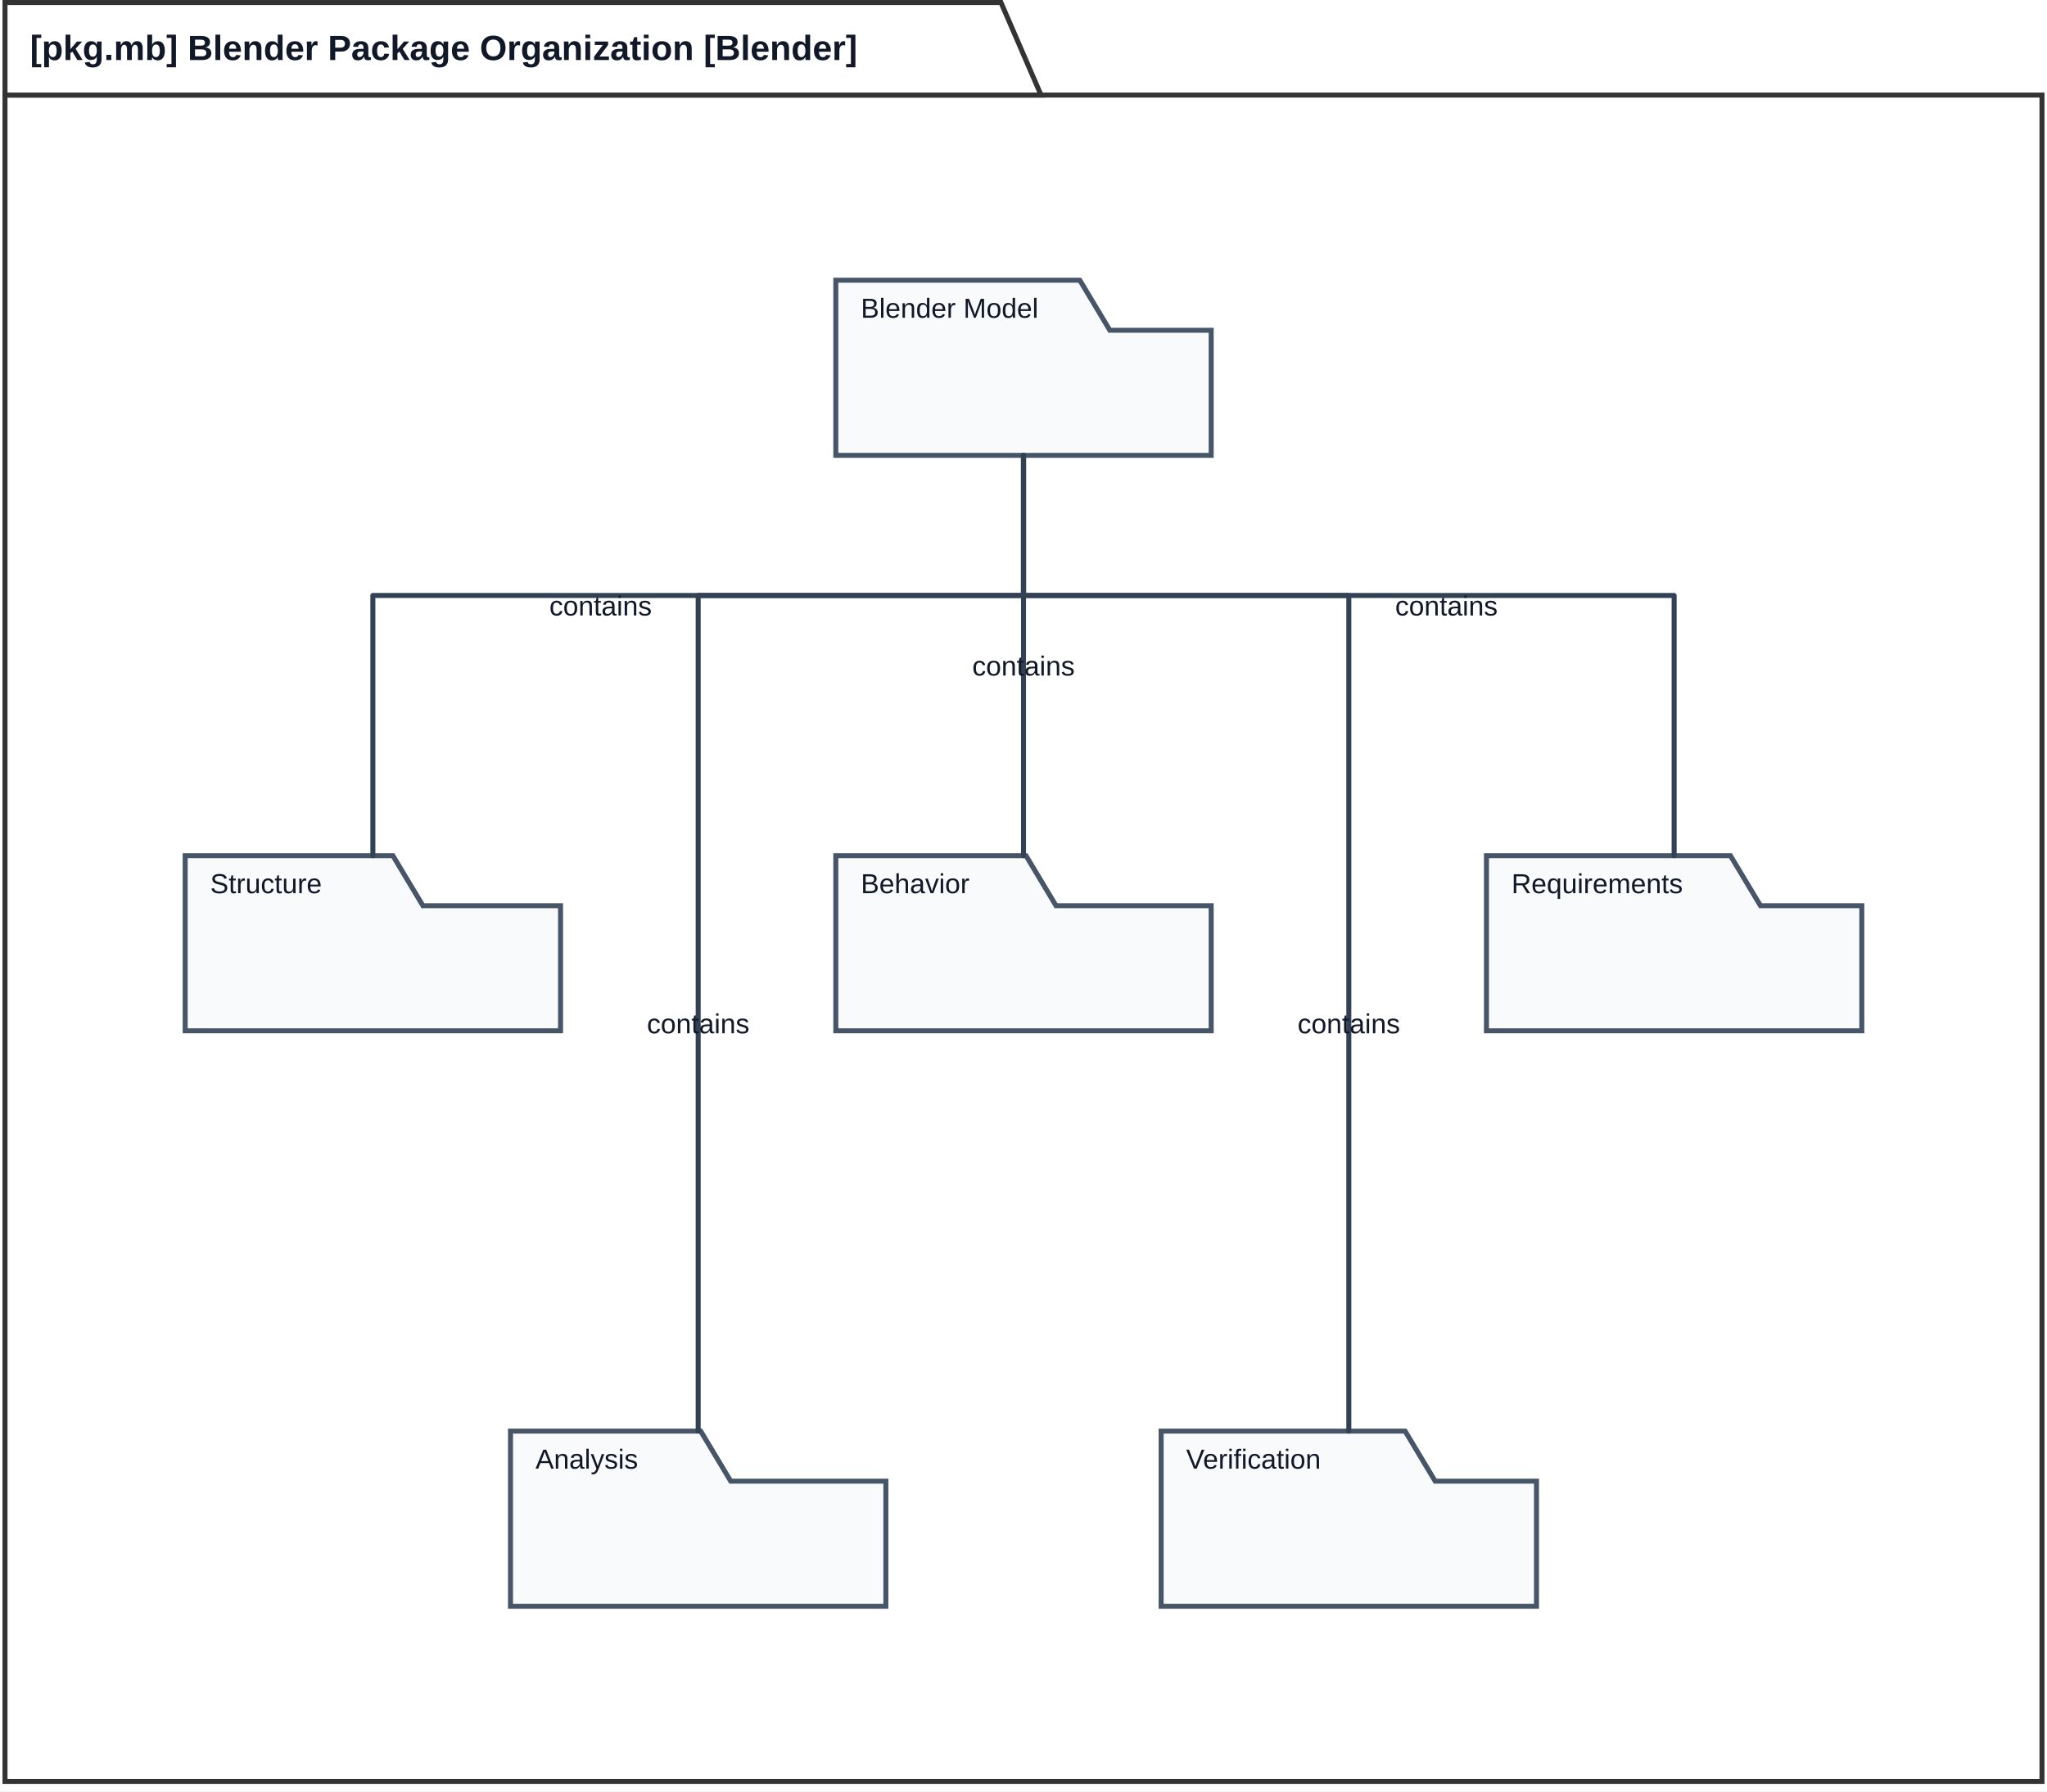
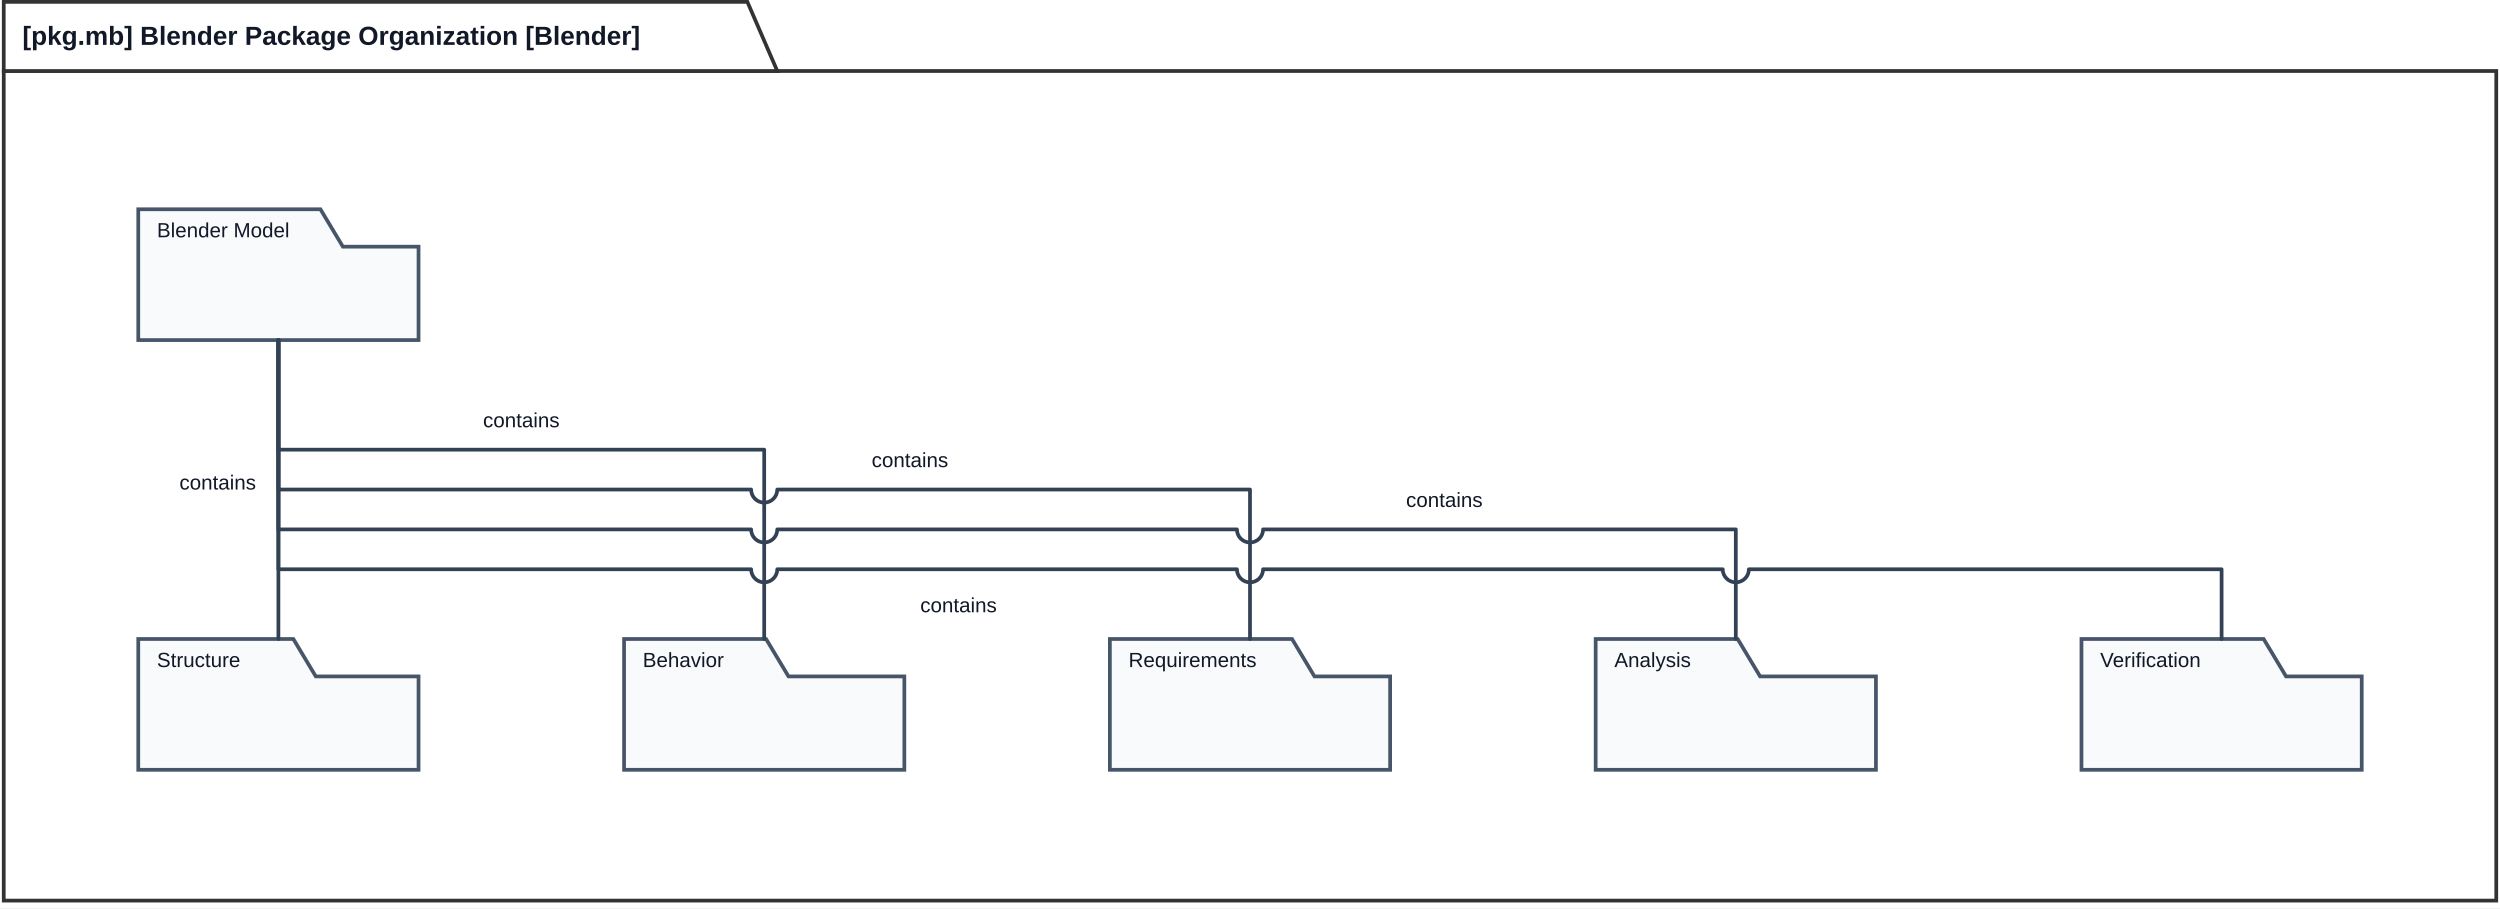
- <svg xmlns="http://www.w3.org/2000/svg" width="818" height="716" viewBox="0 0 818 716">
+ <svg xmlns="http://www.w3.org/2000/svg" width="1338" height="486" viewBox="0 0 1338 486">
  <defs>
    <style>text{font-family:Arial,Helvetica,sans-serif;fill:#111827}.label{font-size:13px}.small{font-size:11px}.header{font-size:14px;font-weight:600}</style>
    <marker id="arrow" markerWidth="8" markerHeight="6" refX="8" refY="3" orient="auto">
      <polygon points="0 0,8 3,0 6" fill="#1D4ED8" />
    </marker>
    <marker id="arrow-dark" markerWidth="8" markerHeight="6" refX="8" refY="3" orient="auto">
      <polygon points="0 0,8 3,0 6" fill="#334155" />
    </marker>
    <marker id="composition" markerWidth="12" markerHeight="12" refX="0" refY="6" orient="auto" markerUnits="strokeWidth">
      <polygon points="0 6,6 0,12 6,6 12" fill="#111827" stroke="#111827" />
    </marker>
  </defs>
-   <rect x="0" y="0" width="818" height="716" fill="#FFFFFF" />
-   <rect x="2" y="38" width="814" height="674" fill="none" stroke="#333333" stroke-width="2" />
+   <rect x="0" y="0" width="1338" height="486" fill="#FFFFFF" />
+   <rect x="2" y="38" width="1334" height="444" fill="none" stroke="#333333" stroke-width="2" />
  <path d="M 2 1 H 400 L 416 38 H 2 Z" fill="#FFFFFF" stroke="#333333" stroke-width="2" />
  <text class="header" x="12" y="24">[pkg.mb] Blender Package Organization [Blender]</text>
-   <rect x="2" y="38" width="814" height="676" fill="none" stroke="#333333" stroke-width="0" />
+   <rect x="2" y="38" width="1334" height="446" fill="none" stroke="#333333" stroke-width="0" />
  <g transform="translate(2,40)">
-     <path id="BlenderModel" d="M 332,92 V 72 H 429.5 L 441.5,92 H 482 V 142 H 332 Z" fill="#F8FAFC" stroke="#475569" stroke-width="2" />
-     <text class="small" x="342" y="87">Blender Model</text>
+     <path id="BlenderModel" d="M 72,92 V 72 H 169.5 L 181.5,92 H 222 V 142 H 72 Z" fill="#F8FAFC" stroke="#475569" stroke-width="2" />
+     <text class="small" x="82" y="87">Blender Model</text>
    <path id="BlenderStructure" d="M 72,322 V 302 H 155 L 167,322 H 222 V 372 H 72 Z" fill="#F8FAFC" stroke="#475569" stroke-width="2" />
    <text class="small" x="82" y="317">Structure</text>
    <path id="BlenderBehavior" d="M 332,322 V 302 H 408 L 420,322 H 482 V 372 H 332 Z" fill="#F8FAFC" stroke="#475569" stroke-width="2" />
    <text class="small" x="342" y="317">Behavior</text>
    <path id="BlenderRequirements" d="M 592,322 V 302 H 689.5 L 701.5,322 H 742 V 372 H 592 Z" fill="#F8FAFC" stroke="#475569" stroke-width="2" />
    <text class="small" x="602" y="317">Requirements</text>
-     <path id="BlenderAnalysis" d="M 202,552 V 532 H 278 L 290,552 H 352 V 602 H 202 Z" fill="#F8FAFC" stroke="#475569" stroke-width="2" />
-     <text class="small" x="212" y="547">Analysis</text>
-     <path id="BlenderVerification" d="M 462,552 V 532 H 559.5 L 571.5,552 H 612 V 602 H 462 Z" fill="#F8FAFC" stroke="#475569" stroke-width="2" />
-     <text class="small" x="472" y="547">Verification</text>
-     <path d="M 407,142 L 407,198 L 147,198 L 147,302" fill="none" stroke="#334155" stroke-width="2" stroke-linejoin="round" stroke-linecap="round" />
-     <path d="M 407,142 L 407,302" fill="none" stroke="#334155" stroke-width="2" stroke-linejoin="round" stroke-linecap="round" />
-     <path d="M 407,142 L 407,198 L 667,198 L 667,302" fill="none" stroke="#334155" stroke-width="2" stroke-linejoin="round" stroke-linecap="round" />
-     <path d="M 407,142 L 407,198 L 277,198 L 277,532" fill="none" stroke="#334155" stroke-width="2" stroke-linejoin="round" stroke-linecap="round" />
-     <path d="M 407,142 L 407,198 L 537,198 L 537,532" fill="none" stroke="#334155" stroke-width="2" stroke-linejoin="round" stroke-linecap="round" />
-     <text class="small" text-anchor="middle" x="238" y="206">contains</text>
-     <text class="small" text-anchor="middle" x="407" y="230">contains</text>
-     <text class="small" text-anchor="middle" x="576" y="206">contains</text>
-     <text class="small" text-anchor="middle" x="277" y="373">contains</text>
-     <text class="small" text-anchor="middle" x="537" y="373">contains</text>
+     <path id="BlenderAnalysis" d="M 852,322 V 302 H 928 L 940,322 H 1002 V 372 H 852 Z" fill="#F8FAFC" stroke="#475569" stroke-width="2" />
+     <text class="small" x="862" y="317">Analysis</text>
+     <path id="BlenderVerification" d="M 1112,322 V 302 H 1209.5 L 1221.5,322 H 1262 V 372 H 1112 Z" fill="#F8FAFC" stroke="#475569" stroke-width="2" />
+     <text class="small" x="1122" y="317">Verification</text>
+     <path d="M 147,142 L 147,302" fill="none" stroke="#334155" stroke-width="2" stroke-linejoin="round" stroke-linecap="round" />
+     <path d="M 147,142 L 147,200.667 L 407,200.667 L 407,302" fill="none" stroke="#334155" stroke-width="2" stroke-linejoin="round" stroke-linecap="round" />
+     <path d="M 147,142 L 147,222 L 400,222 A 7 7 0 0 0 414,222 L 667,222 L 667,302" fill="none" stroke="#334155" stroke-width="2" stroke-linejoin="round" stroke-linecap="round" />
+     <path d="M 147,142 L 147,243.333 L 400,243.333 A 7 7 0 0 0 414,243.333 L 660,243.333 A 7 7 0 0 0 674,243.333 L 927,243.333 L 927,302" fill="none" stroke="#334155" stroke-width="2" stroke-linejoin="round" stroke-linecap="round" />
+     <path d="M 147,142 L 147,264.667 L 400,264.667 A 7 7 0 0 0 414,264.667 L 660,264.667 A 7 7 0 0 0 674,264.667 L 920,264.667 A 7 7 0 0 0 934,264.667 L 1187,264.667 L 1187,302" fill="none" stroke="#334155" stroke-width="2" stroke-linejoin="round" stroke-linecap="round" />
+     <text class="small" text-anchor="end" x="135" y="222">contains</text>
+     <text class="small" text-anchor="middle" x="277" y="188.667">contains</text>
+     <text class="small" text-anchor="middle" x="485" y="210">contains</text>
+     <text class="small" text-anchor="middle" x="771" y="231.333">contains</text>
+     <text class="small" text-anchor="middle" x="511" y="287.667">contains</text>
  </g>
</svg>
